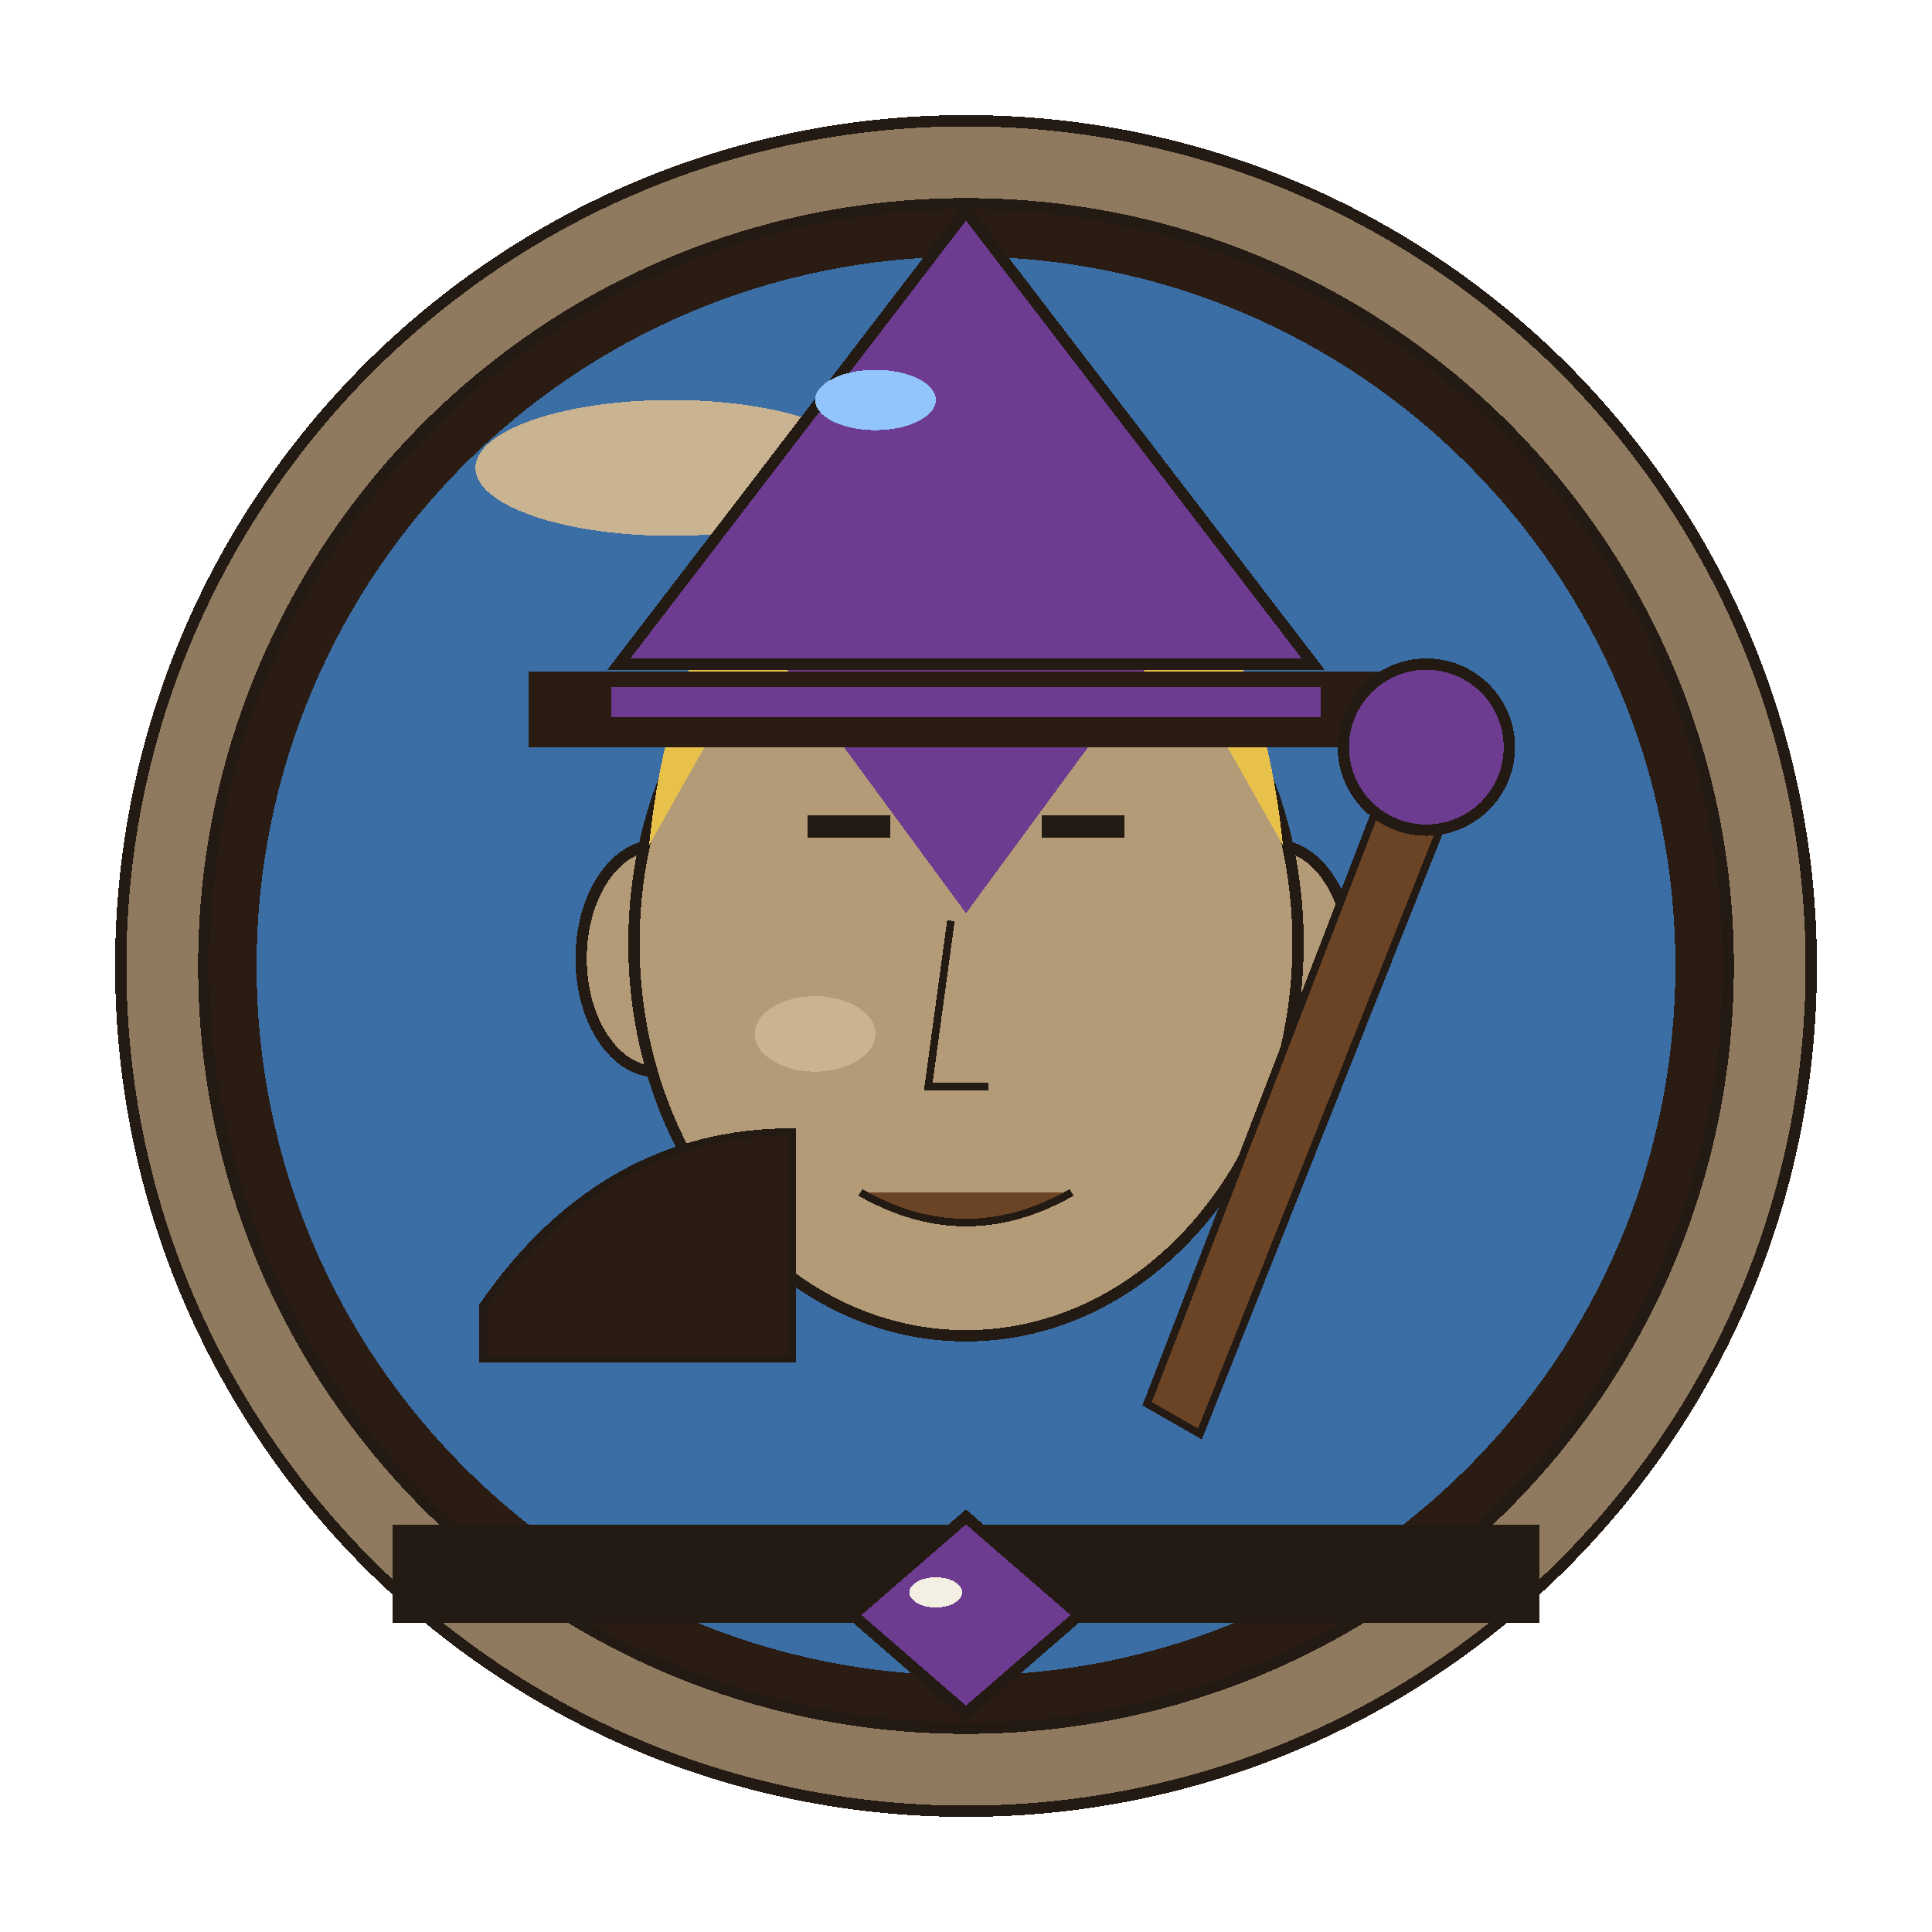
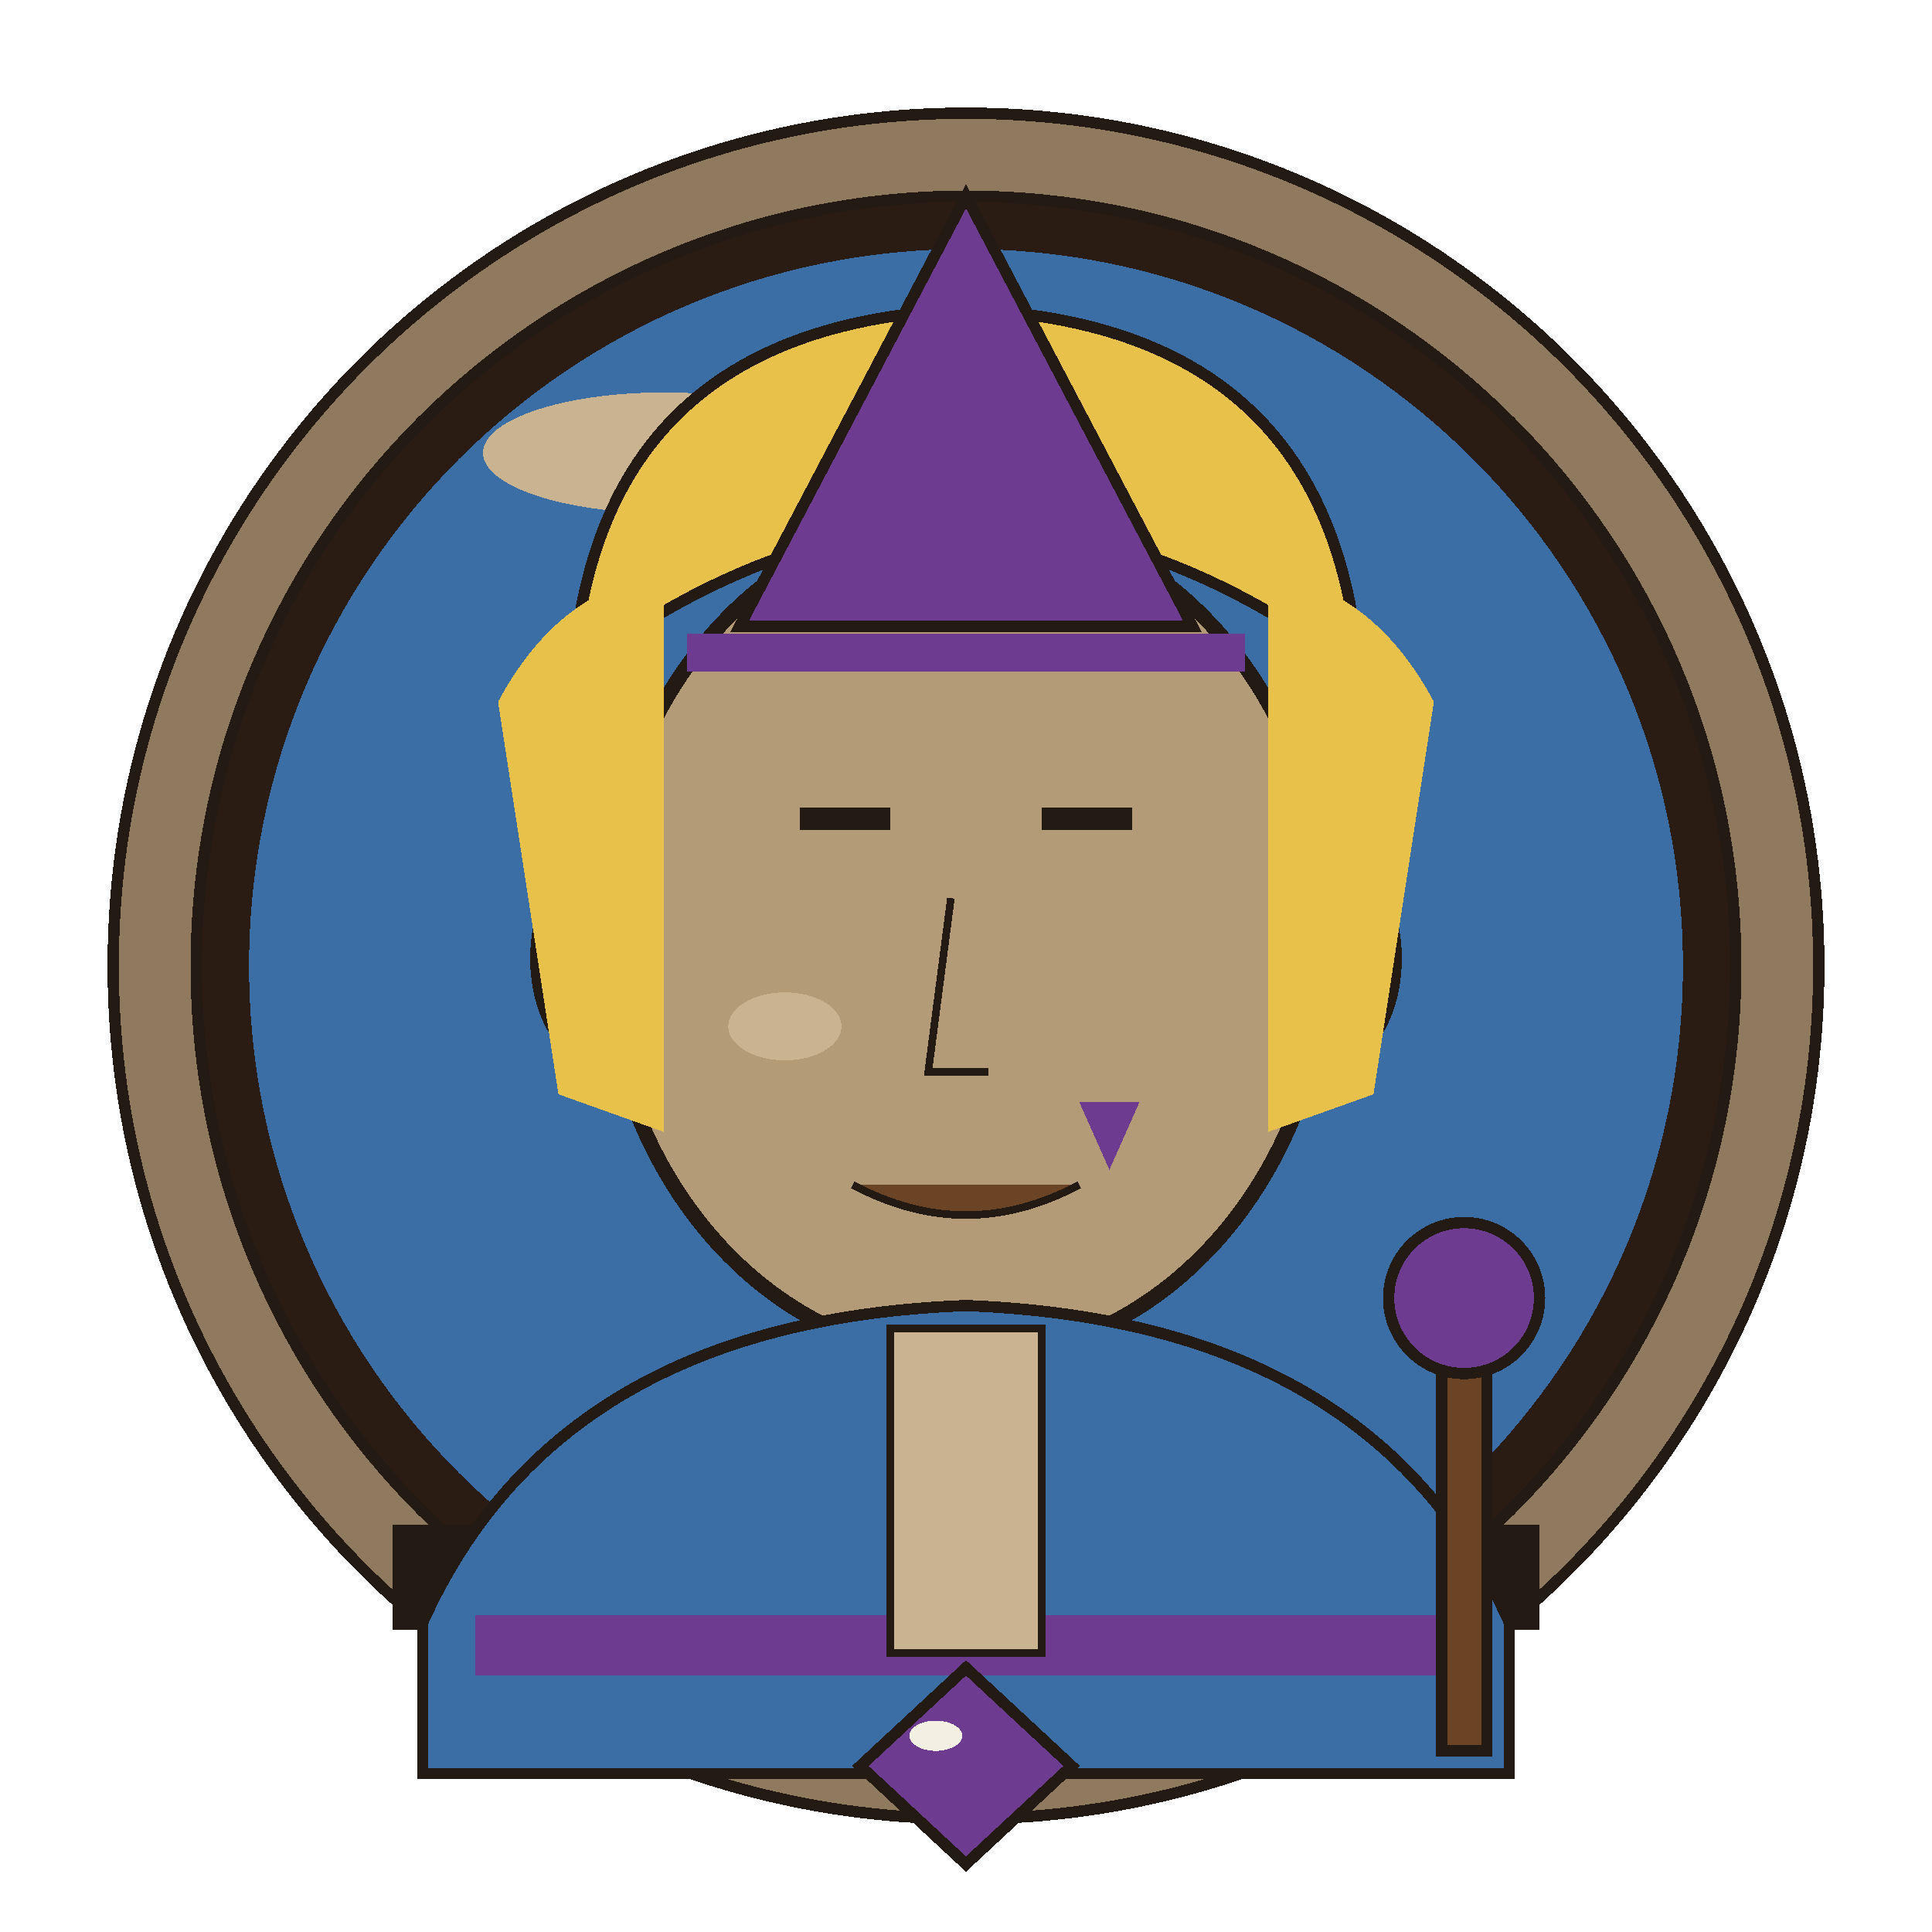
<svg xmlns="http://www.w3.org/2000/svg" viewBox="0 0 512 512" shape-rendering="crispEdges">
  <g id="medallion">
-     <ellipse cx="256" cy="256" rx="224" ry="224" fill="#8f7a5f" stroke="#241a14" stroke-width="3" />
-     <ellipse cx="256" cy="256" rx="202" ry="202" fill="#2a1c12" stroke="#241a14" stroke-width="3" />
-     <circle cx="256" cy="256" r="188" fill="#3b6ea5" stroke="none" />
-     <ellipse cx="178" cy="124" rx="52" ry="18" fill="#c9b391" stroke="none" />
-     <path d="M104 404 H408 V430 H104Z" fill="#241a14" stroke="none" />
+     <ellipse cx="256" cy="256" rx="226" ry="226" fill="#8f7a5f" stroke="#241a14" stroke-width="3" />
+     <ellipse cx="256" cy="256" rx="204" ry="204" fill="#2a1c12" stroke="#241a14" stroke-width="3" />
+     <ellipse cx="256" cy="256" rx="190" ry="190" fill="#3b6ea5" stroke="none" stroke-width="0" />
+     <ellipse cx="176" cy="120" rx="48" ry="16" fill="#c9b391" stroke="none" />
+     <path d="M104 404 H408 V432 H104Z" fill="#241a14" stroke="none" />
  </g>
  <g id="face">
-     <ellipse cx="174" cy="254" rx="20" ry="30" fill="#b39b78" stroke="#241a14" stroke-width="3" />
-     <ellipse cx="338" cy="254" rx="20" ry="30" fill="#b39b78" stroke="#241a14" stroke-width="3" />
-     <ellipse cx="256" cy="250" rx="88" ry="104" fill="#b39b78" stroke="#241a14" stroke-width="3" />
-     <path d="M214 216 H236 V222 H214Z" fill="#241a14" stroke="none" />
-     <path d="M276 216 H298 V222 H276Z" fill="#241a14" stroke="none" />
-     <path d="M252 244 L246 288 H262" fill="#b39b78" stroke="#241a14" stroke-width="2" stroke-linejoin="miter" />
-     <path d="M228 316 Q256 332 284 316" fill="#6b4426" stroke="#241a14" stroke-width="2" stroke-linejoin="miter" />
-     <ellipse cx="216" cy="274" rx="16" ry="10" fill="#c9b391" stroke="none" />
+     <ellipse cx="160" cy="254" rx="18" ry="28" fill="#b39b78" stroke="#241a14" stroke-width="3" />
+     <ellipse cx="352" cy="254" rx="18" ry="28" fill="#b39b78" stroke="#241a14" stroke-width="3" />
+     <ellipse id="faceOval" cx="256" cy="248" rx="96" ry="112" fill="#b39b78" stroke="#241a14" stroke-width="4" />
+     <path d="M212 214 H236 V220 H212Z" fill="#241a14" stroke="none" />
+     <path d="M276 214 H300 V220 H276Z" fill="#241a14" stroke="none" />
+     <path d="M252 238 L246 284 H262" fill="#b39b78" stroke="#241a14" stroke-width="2" stroke-linejoin="miter" />
+     <path d="M226 314 Q256 330 286 314" fill="#6b4426" stroke="#241a14" stroke-width="2" stroke-linejoin="miter" />
+     <ellipse cx="208" cy="272" rx="15" ry="9" fill="#c9b391" stroke="none" />
+     <path d="M286 292 L302 292 L294 310Z" fill="#6d3b8f" stroke="none" />
  </g>
  <g id="hair">
-     <path d="M172 224 Q182 128 256 124 Q330 128 340 224 L314 178 H198Z" fill="#e8c14a" stroke="none" />
-     <path d="M206 174 H306 L256 242Z" fill="#6d3b8f" stroke="none" />
+     <path d="M152 176 Q160 86 256 82 Q352 86 360 176 L336 162 Q256 116 176 162Z" fill="#e8c14a" stroke="#241a14" stroke-width="3" stroke-linejoin="miter" />
+     <path d="M196 166 L256 52 L316 166Z" fill="#6d3b8f" stroke="#241a14" stroke-width="3" stroke-linejoin="miter" />
+     <path d="M182 168 H330 V178 H182Z" fill="#6d3b8f" stroke="none" />
+     <path d="M132 186 Q148 156 176 152 L176 300 L148 290Z" fill="#e8c14a" stroke="none" />
+     <path d="M380 186 Q364 156 336 152 L336 300 L364 290Z" fill="#e8c14a" stroke="none" />
+     <path d="M240 170 H272 V178 H240Z" fill="#6d3b8f" stroke="none" />
  </g>
  <g id="gear">
-     <path d="M164 176 L256 56 L348 176Z" fill="#6d3b8f" stroke="#241a14" stroke-width="3" stroke-linejoin="miter" />
-     <path d="M140 178 H372 V198 H140Z" fill="#2a1c12" stroke="none" />
-     <path d="M162 182 H350 V190 H162Z" fill="#6d3b8f" stroke="none" />
-     <path d="M368 206 L384 214 L318 380 L304 372Z" fill="#6b4426" stroke="#241a14" stroke-width="2" stroke-linejoin="miter" />
-     <ellipse cx="378" cy="198" rx="22" ry="22" fill="#6d3b8f" stroke="#241a14" stroke-width="3" />
-     <path d="M128 346 Q160 300 210 300 L210 360 H128Z" fill="#2a1c12" stroke="#241a14" stroke-width="2" stroke-linejoin="miter" />
-     <ellipse cx="232" cy="106" rx="16" ry="8" fill="#93c5fd" stroke="none" />
+     <path d="M112 430 Q148 350 256 346 Q364 350 400 430 L400 470 H112Z" fill="#3b6ea5" stroke="#241a14" stroke-width="3" stroke-linejoin="miter" />
+     <path d="M126 428 H386 V444 H126Z" fill="#6d3b8f" stroke="none" />
+     <path d="M236 352 H276 V438 H236Z" fill="#c9b391" stroke="#241a14" stroke-width="2" stroke-linejoin="miter" />
+     <path d="M382 358 L394 358 L394 464 L382 464Z" fill="#6b4426" stroke="#241a14" stroke-width="3" stroke-linejoin="miter" />
+     <ellipse cx="388" cy="344" rx="20" ry="20" fill="#6d3b8f" stroke="#241a14" stroke-width="3" />
  </g>
  <g id="status">
-     <path d="M256 402 L286 428 L256 454 L226 428Z" fill="#6d3b8f" stroke="#241a14" stroke-width="3" />
-     <ellipse cx="248" cy="422" rx="7" ry="4" fill="#f3efe2" stroke="none" />
+     <path d="M256 442 L284 468 L256 494 L228 468Z" fill="#6d3b8f" stroke="#241a14" stroke-width="3" />
+     <ellipse cx="248" cy="460" rx="7" ry="4" fill="#f3efe2" stroke="none" />
  </g>
</svg>
